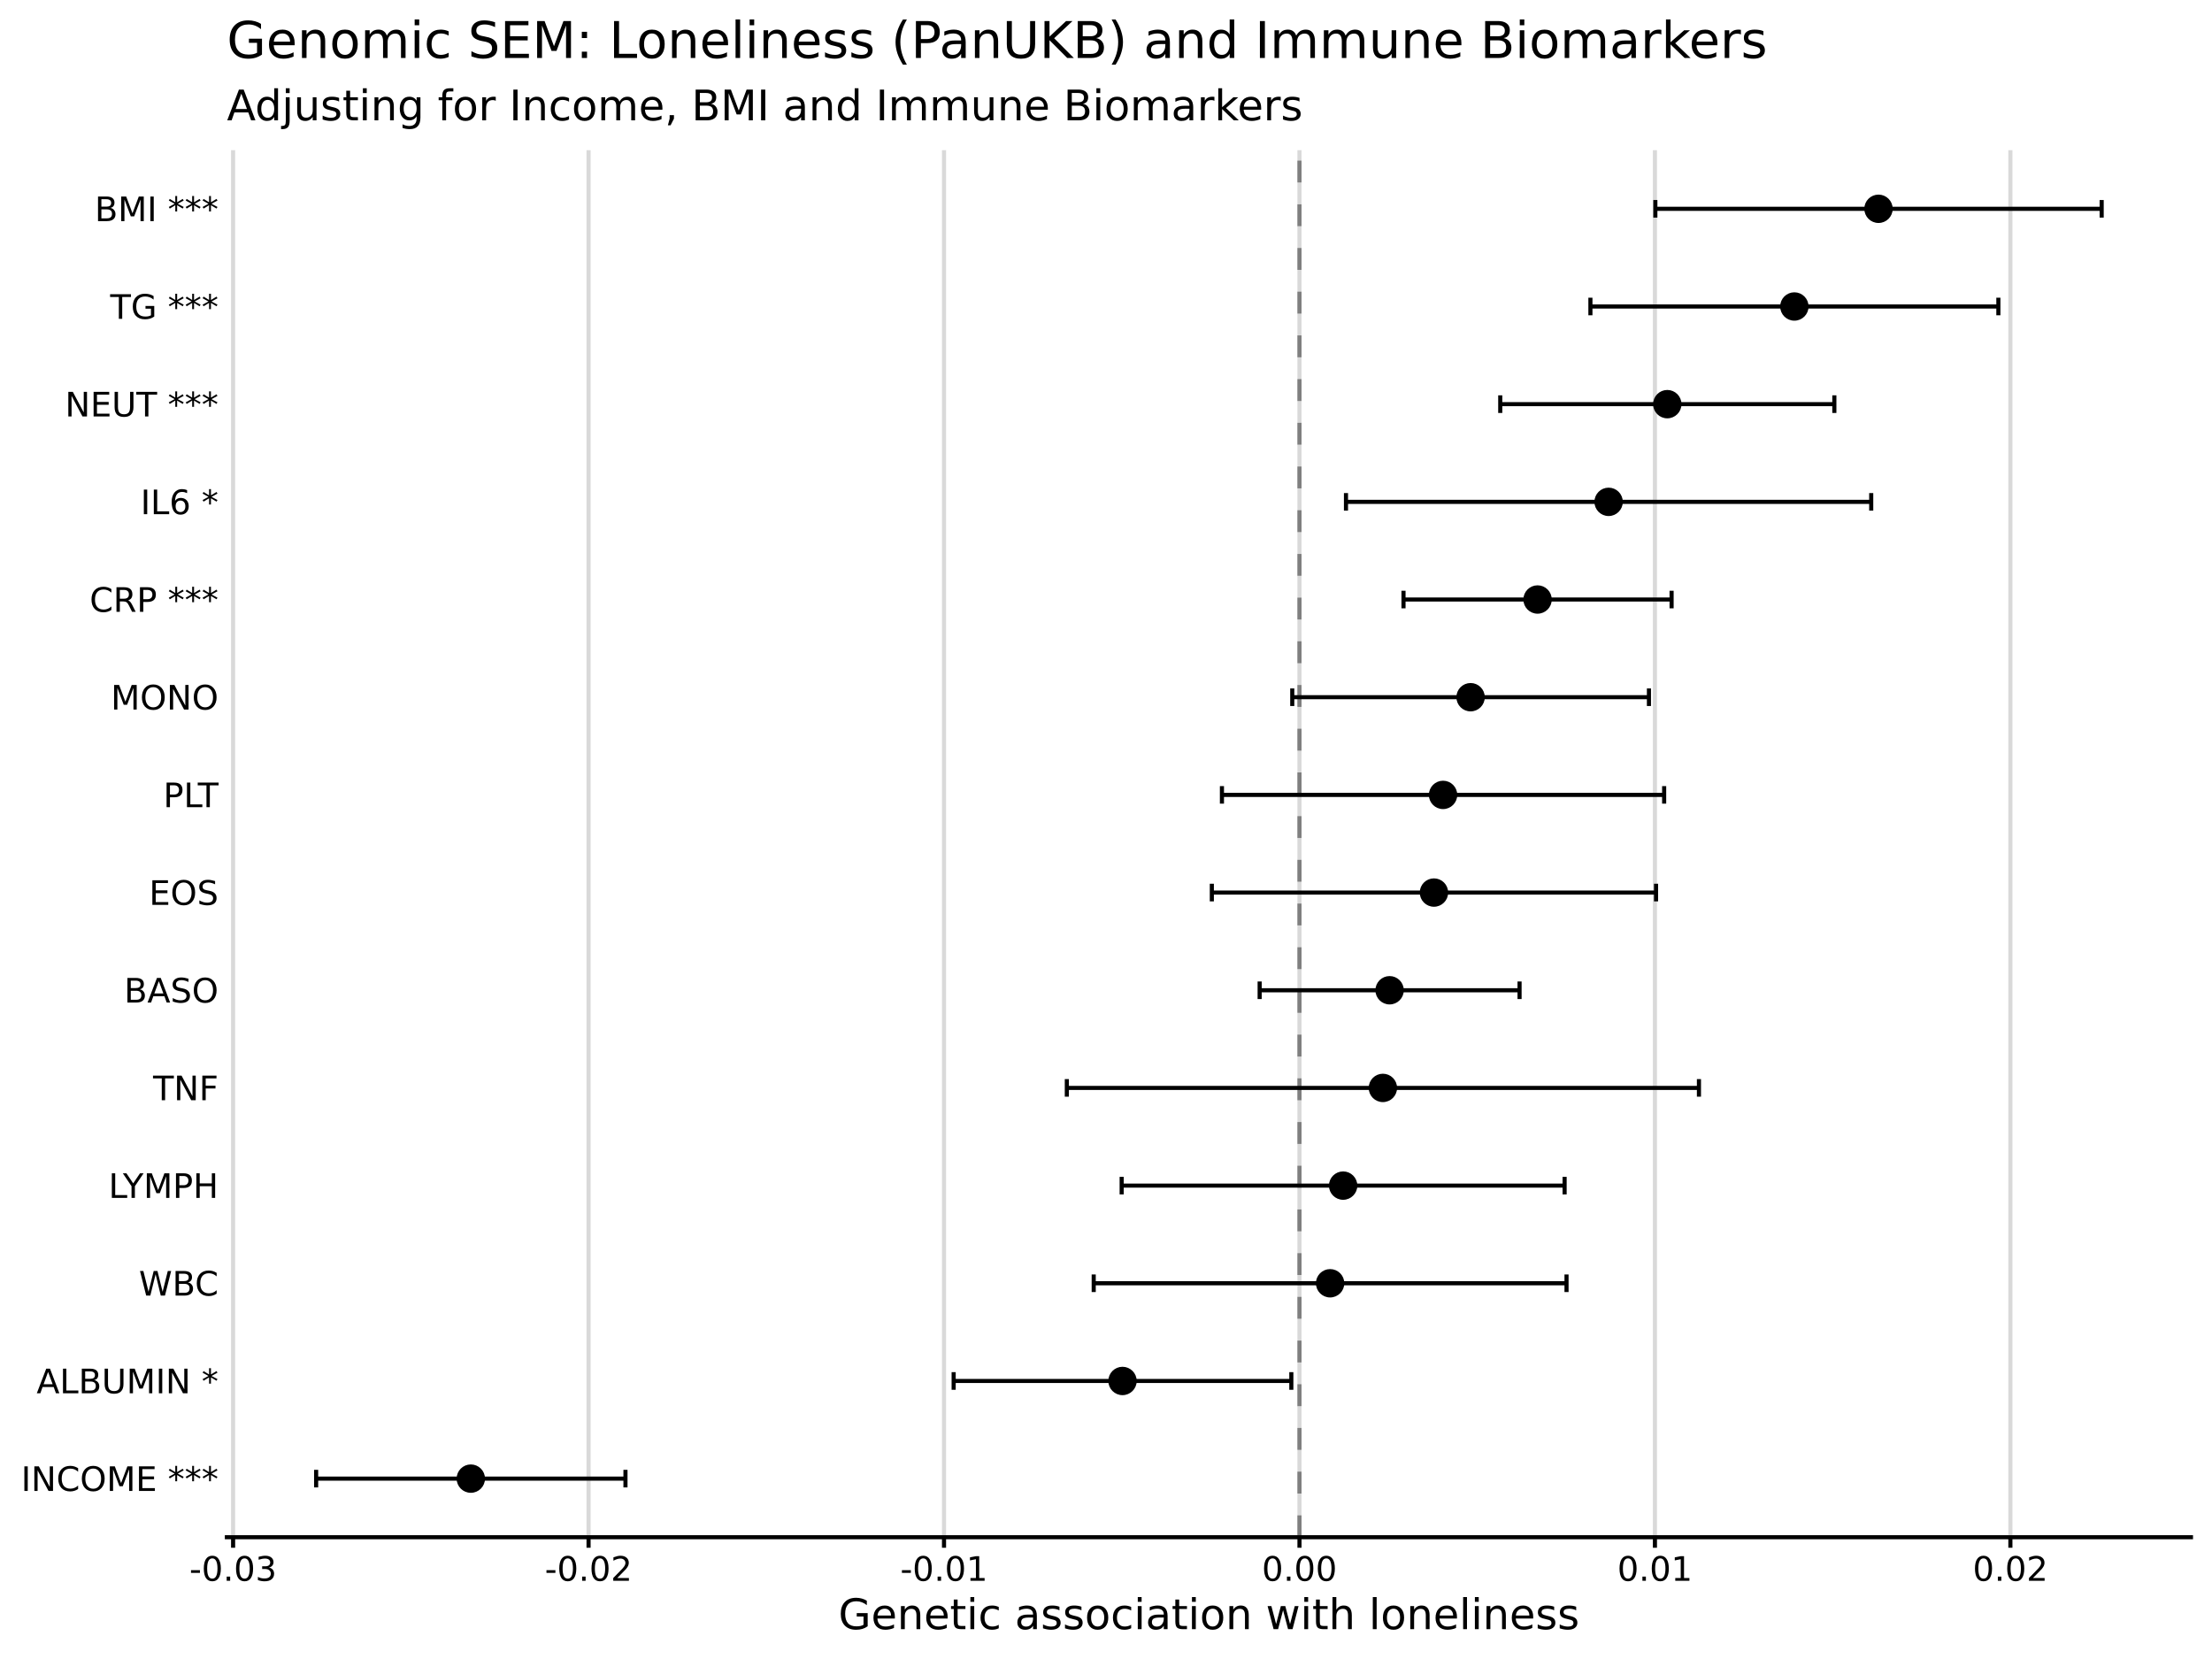
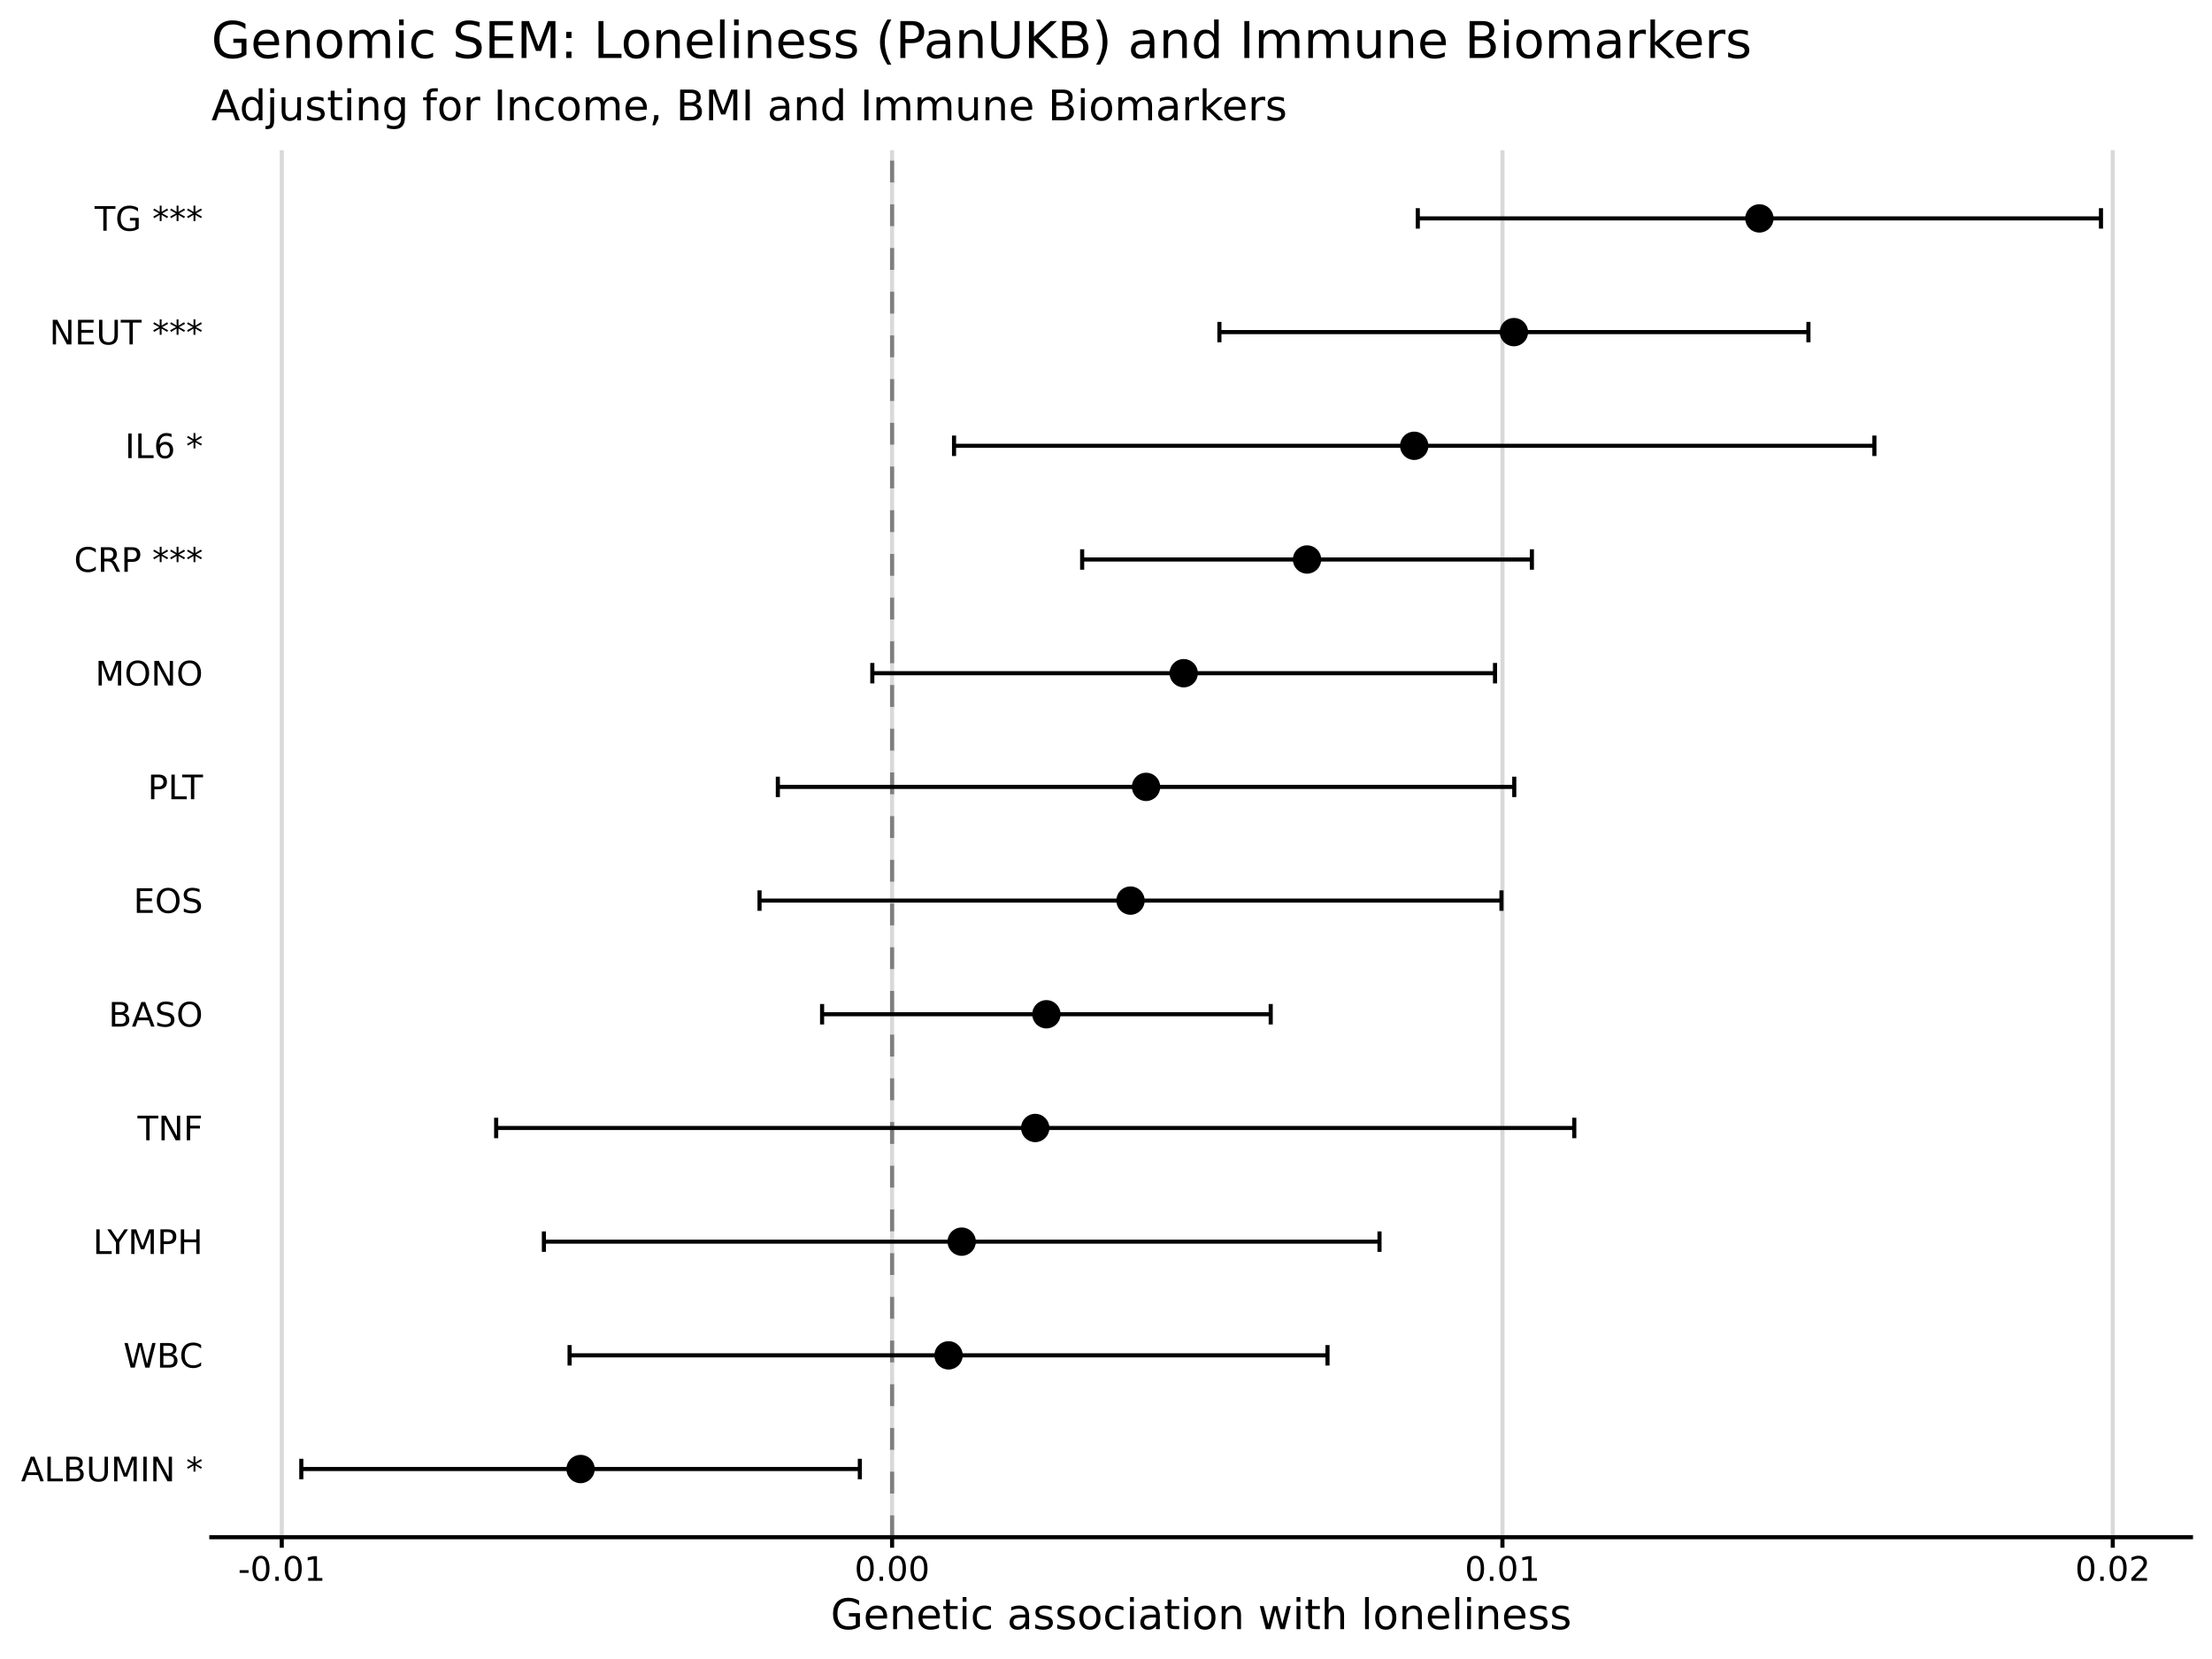
<svg xmlns="http://www.w3.org/2000/svg" width="576.00pt" height="432.00pt" viewBox="0 0 576.00 432.00">
  <g class="svglite">
    <defs>
      <style type="text/css">
    .svglite line, .svglite polyline, .svglite polygon, .svglite path, .svglite rect, .svglite circle {
      fill: none;
      stroke: #000000;
      stroke-linecap: round;
      stroke-linejoin: round;
      stroke-miterlimit: 10.00;
    }
    .svglite text {
      white-space: pre;
    }
    .svglite g.glyphgroup path {
      fill: inherit;
      stroke: none;
    }
  </style>
    </defs>
    <rect width="100%" height="100%" style="stroke: none; fill: #FFFFFF;" />
    <defs>
      <clipPath id="cpMC4wMHw1NzYuMDB8MC4wMHw0MzIuMDA=">
        <rect x="0.00" y="0.00" width="576.00" height="432.00" />
      </clipPath>
    </defs>
    <g clip-path="url(#cpMC4wMHw1NzYuMDB8MC4wMHw0MzIuMDA=)">
      <rect x="0.00" y="0" width="576.00" height="432.00" style="stroke-width: 1.07; stroke: #FFFFFF; fill: #FFFFFF;" />
    </g>
    <defs>
-       <clipPath id="cpNTkuMDh8NTcwLjUyfDM5LjExfDQwMC4yOQ==">
-         <rect x="59.08" y="39.11" width="511.44" height="361.18" />
+       <clipPath id="cpNTUuMDN8NTcwLjUyfDM5LjExfDQwMC4yOQ==">
+         <rect x="55.03" y="39.11" width="515.49" height="361.18" />
      </clipPath>
    </defs>
-     <g clip-path="url(#cpNTkuMDh8NTcwLjUyfDM5LjExfDQwMC4yOQ==)">
-       <rect x="59.08" y="39.11" width="511.44" height="361.18" style="stroke-width: 1.07; stroke: none; fill: #FFFFFF;" />
-       <polyline points="60.70,400.29 60.70,39.11 " style="stroke-width: 1.07; stroke: #D9D9D9; stroke-linecap: butt;" />
-       <polyline points="153.26,400.29 153.26,39.11 " style="stroke-width: 1.07; stroke: #D9D9D9; stroke-linecap: butt;" />
-       <polyline points="245.82,400.29 245.82,39.11 " style="stroke-width: 1.07; stroke: #D9D9D9; stroke-linecap: butt;" />
-       <polyline points="338.38,400.29 338.38,39.11 " style="stroke-width: 1.07; stroke: #D9D9D9; stroke-linecap: butt;" />
-       <polyline points="430.94,400.29 430.94,39.11 " style="stroke-width: 1.07; stroke: #D9D9D9; stroke-linecap: butt;" />
-       <polyline points="523.50,400.29 523.50,39.11 " style="stroke-width: 1.07; stroke: #D9D9D9; stroke-linecap: butt;" />
-       <line x1="338.38" y1="400.29" x2="338.38" y2="39.11" style="stroke-width: 1.07; stroke: #7F7F7F; stroke-dasharray: 5.69,5.69; stroke-linecap: butt;" />
-       <polyline points="407.42,311.02 407.42,306.44 " style="stroke-width: 1.07; stroke-linecap: butt;" />
-       <polyline points="407.42,308.73 292.08,308.73 " style="stroke-width: 1.07; stroke-linecap: butt;" />
-       <polyline points="292.08,311.02 292.08,306.44 " style="stroke-width: 1.07; stroke-linecap: butt;" />
-       <polyline points="395.69,260.15 395.69,255.57 " style="stroke-width: 1.07; stroke-linecap: butt;" />
-       <polyline points="395.69,257.86 328.01,257.86 " style="stroke-width: 1.07; stroke-linecap: butt;" />
-       <polyline points="328.01,260.15 328.01,255.57 " style="stroke-width: 1.07; stroke-linecap: butt;" />
-       <polyline points="431.23,234.71 431.23,230.13 " style="stroke-width: 1.07; stroke-linecap: butt;" />
-       <polyline points="431.23,232.42 315.56,232.42 " style="stroke-width: 1.07; stroke-linecap: butt;" />
-       <polyline points="315.56,234.71 315.56,230.13 " style="stroke-width: 1.07; stroke-linecap: butt;" />
-       <polyline points="429.38,183.84 429.38,179.26 " style="stroke-width: 1.07; stroke-linecap: butt;" />
-       <polyline points="429.38,181.55 336.50,181.55 " style="stroke-width: 1.07; stroke-linecap: butt;" />
-       <polyline points="336.50,183.84 336.50,179.26 " style="stroke-width: 1.07; stroke-linecap: butt;" />
-       <polyline points="477.66,107.53 477.66,102.95 " style="stroke-width: 1.07; stroke-linecap: butt;" />
-       <polyline points="477.66,105.24 390.66,105.24 " style="stroke-width: 1.07; stroke-linecap: butt;" />
-       <polyline points="390.66,107.53 390.66,102.95 " style="stroke-width: 1.07; stroke-linecap: butt;" />
-       <polyline points="407.92,336.45 407.92,331.87 " style="stroke-width: 1.07; stroke-linecap: butt;" />
-       <polyline points="407.92,334.16 284.80,334.16 " style="stroke-width: 1.07; stroke-linecap: butt;" />
-       <polyline points="284.80,336.45 284.80,331.87 " style="stroke-width: 1.07; stroke-linecap: butt;" />
-       <polyline points="433.34,209.27 433.34,204.70 " style="stroke-width: 1.07; stroke-linecap: butt;" />
-       <polyline points="433.34,206.99 318.19,206.99 " style="stroke-width: 1.07; stroke-linecap: butt;" />
-       <polyline points="318.19,209.27 318.19,204.70 " style="stroke-width: 1.07; stroke-linecap: butt;" />
-       <polyline points="336.26,361.89 336.26,357.31 " style="stroke-width: 1.07; stroke-linecap: butt;" />
-       <polyline points="336.26,359.60 248.33,359.60 " style="stroke-width: 1.07; stroke-linecap: butt;" />
-       <polyline points="248.33,361.89 248.33,357.31 " style="stroke-width: 1.07; stroke-linecap: butt;" />
-       <polyline points="435.28,158.40 435.28,153.83 " style="stroke-width: 1.07; stroke-linecap: butt;" />
-       <polyline points="435.28,156.11 365.47,156.11 " style="stroke-width: 1.07; stroke-linecap: butt;" />
-       <polyline points="365.47,158.40 365.47,153.83 " style="stroke-width: 1.07; stroke-linecap: butt;" />
-       <polyline points="520.37,82.10 520.37,77.52 " style="stroke-width: 1.07; stroke-linecap: butt;" />
-       <polyline points="520.37,79.81 414.14,79.81 " style="stroke-width: 1.07; stroke-linecap: butt;" />
-       <polyline points="414.14,82.10 414.14,77.52 " style="stroke-width: 1.07; stroke-linecap: butt;" />
-       <polyline points="487.26,132.97 487.26,128.39 " style="stroke-width: 1.07; stroke-linecap: butt;" />
-       <polyline points="487.26,130.68 350.49,130.68 " style="stroke-width: 1.07; stroke-linecap: butt;" />
-       <polyline points="350.49,132.97 350.49,128.39 " style="stroke-width: 1.07; stroke-linecap: butt;" />
-       <polyline points="442.40,285.58 442.40,281.00 " style="stroke-width: 1.07; stroke-linecap: butt;" />
-       <polyline points="442.40,283.29 277.80,283.29 " style="stroke-width: 1.07; stroke-linecap: butt;" />
-       <polyline points="277.80,285.58 277.80,281.00 " style="stroke-width: 1.07; stroke-linecap: butt;" />
-       <polyline points="162.87,387.32 162.87,382.74 " style="stroke-width: 1.07; stroke-linecap: butt;" />
-       <polyline points="162.87,385.03 82.32,385.03 " style="stroke-width: 1.07; stroke-linecap: butt;" />
-       <polyline points="82.32,387.32 82.32,382.74 " style="stroke-width: 1.07; stroke-linecap: butt;" />
-       <polyline points="547.27,56.66 547.27,52.08 " style="stroke-width: 1.07; stroke-linecap: butt;" />
-       <polyline points="547.27,54.37 431.05,54.37 " style="stroke-width: 1.07; stroke-linecap: butt;" />
-       <polyline points="431.05,56.66 431.05,52.08 " style="stroke-width: 1.07; stroke-linecap: butt;" />
-       <circle cx="349.75" cy="308.73" r="3.34" style="stroke-width: 0.71; fill: #000000;" />
-       <circle cx="361.85" cy="257.86" r="3.34" style="stroke-width: 0.71; fill: #000000;" />
-       <circle cx="373.40" cy="232.42" r="3.34" style="stroke-width: 0.71; fill: #000000;" />
-       <circle cx="382.94" cy="181.55" r="3.34" style="stroke-width: 0.71; fill: #000000;" />
-       <circle cx="434.16" cy="105.24" r="3.34" style="stroke-width: 0.71; fill: #000000;" />
-       <circle cx="346.36" cy="334.16" r="3.34" style="stroke-width: 0.71; fill: #000000;" />
-       <circle cx="375.77" cy="206.99" r="3.34" style="stroke-width: 0.71; fill: #000000;" />
-       <circle cx="292.30" cy="359.60" r="3.34" style="stroke-width: 0.71; fill: #000000;" />
-       <circle cx="400.38" cy="156.11" r="3.34" style="stroke-width: 0.71; fill: #000000;" />
-       <circle cx="467.25" cy="79.81" r="3.34" style="stroke-width: 0.71; fill: #000000;" />
-       <circle cx="418.88" cy="130.68" r="3.34" style="stroke-width: 0.71; fill: #000000;" />
-       <circle cx="360.10" cy="283.29" r="3.34" style="stroke-width: 0.71; fill: #000000;" />
-       <circle cx="122.60" cy="385.03" r="3.34" style="stroke-width: 0.71; fill: #000000;" />
-       <circle cx="489.16" cy="54.37" r="3.34" style="stroke-width: 0.71; fill: #000000;" />
+     <g clip-path="url(#cpNTUuMDN8NTcwLjUyfDM5LjExfDQwMC4yOQ==)">
+       <rect x="55.03" y="39.11" width="515.49" height="361.18" style="stroke-width: 1.07; stroke: none; fill: #FFFFFF;" />
+       <polyline points="73.37,400.29 73.37,39.11 " style="stroke-width: 1.07; stroke: #D9D9D9; stroke-linecap: butt;" />
+       <polyline points="232.30,400.29 232.30,39.11 " style="stroke-width: 1.07; stroke: #D9D9D9; stroke-linecap: butt;" />
+       <polyline points="391.23,400.29 391.23,39.11 " style="stroke-width: 1.07; stroke: #D9D9D9; stroke-linecap: butt;" />
+       <polyline points="550.16,400.29 550.16,39.11 " style="stroke-width: 1.07; stroke: #D9D9D9; stroke-linecap: butt;" />
+       <line x1="232.30" y1="400.29" x2="232.30" y2="39.11" style="stroke-width: 1.07; stroke: #7F7F7F; stroke-dasharray: 5.69,5.69; stroke-linecap: butt;" />
+       <polyline points="359.22,325.99 359.22,320.66 " style="stroke-width: 1.07; stroke-linecap: butt;" />
+       <polyline points="359.22,323.32 141.63,323.32 " style="stroke-width: 1.07; stroke-linecap: butt;" />
+       <polyline points="141.63,325.99 141.63,320.66 " style="stroke-width: 1.07; stroke-linecap: butt;" />
+       <polyline points="330.89,266.78 330.89,261.45 " style="stroke-width: 1.07; stroke-linecap: butt;" />
+       <polyline points="330.89,264.11 214.07,264.11 " style="stroke-width: 1.07; stroke-linecap: butt;" />
+       <polyline points="214.07,266.78 214.07,261.45 " style="stroke-width: 1.07; stroke-linecap: butt;" />
+       <polyline points="390.98,237.17 390.98,231.84 " style="stroke-width: 1.07; stroke-linecap: butt;" />
+       <polyline points="390.98,234.51 197.78,234.51 " style="stroke-width: 1.07; stroke-linecap: butt;" />
+       <polyline points="197.78,237.17 197.78,231.84 " style="stroke-width: 1.07; stroke-linecap: butt;" />
+       <polyline points="389.30,177.96 389.30,172.63 " style="stroke-width: 1.07; stroke-linecap: butt;" />
+       <polyline points="389.30,175.30 227.15,175.30 " style="stroke-width: 1.07; stroke-linecap: butt;" />
+       <polyline points="227.15,177.96 227.15,172.63 " style="stroke-width: 1.07; stroke-linecap: butt;" />
+       <polyline points="470.91,89.14 470.91,83.82 " style="stroke-width: 1.07; stroke-linecap: butt;" />
+       <polyline points="470.91,86.48 317.53,86.48 " style="stroke-width: 1.07; stroke-linecap: butt;" />
+       <polyline points="317.53,89.14 317.53,83.82 " style="stroke-width: 1.07; stroke-linecap: butt;" />
+       <polyline points="345.68,355.59 345.68,350.26 " style="stroke-width: 1.07; stroke-linecap: butt;" />
+       <polyline points="345.68,352.93 148.32,352.93 " style="stroke-width: 1.07; stroke-linecap: butt;" />
+       <polyline points="148.32,355.59 148.32,350.26 " style="stroke-width: 1.07; stroke-linecap: butt;" />
+       <polyline points="394.31,207.56 394.31,202.24 " style="stroke-width: 1.07; stroke-linecap: butt;" />
+       <polyline points="394.31,204.90 202.55,204.90 " style="stroke-width: 1.07; stroke-linecap: butt;" />
+       <polyline points="202.55,207.56 202.55,202.24 " style="stroke-width: 1.07; stroke-linecap: butt;" />
+       <polyline points="223.90,385.20 223.90,379.87 " style="stroke-width: 1.07; stroke-linecap: butt;" />
+       <polyline points="223.90,382.53 78.46,382.53 " style="stroke-width: 1.07; stroke-linecap: butt;" />
+       <polyline points="78.46,385.20 78.46,379.87 " style="stroke-width: 1.07; stroke-linecap: butt;" />
+       <polyline points="398.90,148.35 398.90,143.03 " style="stroke-width: 1.07; stroke-linecap: butt;" />
+       <polyline points="398.90,145.69 281.79,145.69 " style="stroke-width: 1.07; stroke-linecap: butt;" />
+       <polyline points="281.79,148.35 281.79,143.03 " style="stroke-width: 1.07; stroke-linecap: butt;" />
+       <polyline points="547.09,59.54 547.09,54.21 " style="stroke-width: 1.07; stroke-linecap: butt;" />
+       <polyline points="547.09,56.87 369.19,56.87 " style="stroke-width: 1.07; stroke-linecap: butt;" />
+       <polyline points="369.19,59.54 369.19,54.21 " style="stroke-width: 1.07; stroke-linecap: butt;" />
+       <polyline points="488.09,118.75 488.09,113.42 " style="stroke-width: 1.07; stroke-linecap: butt;" />
+       <polyline points="488.09,116.08 248.43,116.08 " style="stroke-width: 1.07; stroke-linecap: butt;" />
+       <polyline points="248.43,118.75 248.43,113.42 " style="stroke-width: 1.07; stroke-linecap: butt;" />
+       <polyline points="409.94,296.38 409.94,291.05 " style="stroke-width: 1.07; stroke-linecap: butt;" />
+       <polyline points="409.94,293.72 129.20,293.72 " style="stroke-width: 1.07; stroke-linecap: butt;" />
+       <polyline points="129.20,296.38 129.20,291.05 " style="stroke-width: 1.07; stroke-linecap: butt;" />
+       <circle cx="250.42" cy="323.32" r="3.34" style="stroke-width: 0.71; fill: #000000;" />
+       <circle cx="272.48" cy="264.11" r="3.34" style="stroke-width: 0.71; fill: #000000;" />
+       <circle cx="294.38" cy="234.51" r="3.34" style="stroke-width: 0.71; fill: #000000;" />
+       <circle cx="308.23" cy="175.30" r="3.34" style="stroke-width: 0.71; fill: #000000;" />
+       <circle cx="394.22" cy="86.48" r="3.34" style="stroke-width: 0.71; fill: #000000;" />
+       <circle cx="247.00" cy="352.93" r="3.34" style="stroke-width: 0.71; fill: #000000;" />
+       <circle cx="298.43" cy="204.90" r="3.34" style="stroke-width: 0.71; fill: #000000;" />
+       <circle cx="151.18" cy="382.53" r="3.34" style="stroke-width: 0.71; fill: #000000;" />
+       <circle cx="340.35" cy="145.69" r="3.34" style="stroke-width: 0.71; fill: #000000;" />
+       <circle cx="458.14" cy="56.87" r="3.34" style="stroke-width: 0.71; fill: #000000;" />
+       <circle cx="368.26" cy="116.08" r="3.34" style="stroke-width: 0.71; fill: #000000;" />
+       <circle cx="269.57" cy="293.72" r="3.34" style="stroke-width: 0.71; fill: #000000;" />
    </g>
    <g clip-path="url(#cpMC4wMHw1NzYuMDB8MC4wMHw0MzIuMDA=)">
-       <text x="56.89" y="388.24" text-anchor="end" style="font-size: 8.80px; font-family: &quot;DejaVu Sans&quot;;" textLength="51.41px" lengthAdjust="spacingAndGlyphs">INCOME ***</text>
-       <text x="56.89" y="362.81" text-anchor="end" style="font-size: 8.80px; font-family: &quot;DejaVu Sans&quot;;" textLength="47.36px" lengthAdjust="spacingAndGlyphs">ALBUMIN *</text>
-       <text x="56.89" y="337.37" text-anchor="end" style="font-size: 8.80px; font-family: &quot;DejaVu Sans&quot;;" textLength="20.72px" lengthAdjust="spacingAndGlyphs">WBC</text>
-       <text x="56.89" y="311.93" text-anchor="end" style="font-size: 8.80px; font-family: &quot;DejaVu Sans&quot;;" textLength="28.62px" lengthAdjust="spacingAndGlyphs">LYMPH</text>
-       <text x="56.89" y="286.50" text-anchor="end" style="font-size: 8.80px; font-family: &quot;DejaVu Sans&quot;;" textLength="17.02px" lengthAdjust="spacingAndGlyphs">TNF</text>
-       <text x="56.89" y="261.06" text-anchor="end" style="font-size: 8.80px; font-family: &quot;DejaVu Sans&quot;;" textLength="24.55px" lengthAdjust="spacingAndGlyphs">BASO</text>
-       <text x="56.89" y="235.63" text-anchor="end" style="font-size: 8.80px; font-family: &quot;DejaVu Sans&quot;;" textLength="18.06px" lengthAdjust="spacingAndGlyphs">EOS</text>
-       <text x="56.89" y="210.19" text-anchor="end" style="font-size: 8.80px; font-family: &quot;DejaVu Sans&quot;;" textLength="14.38px" lengthAdjust="spacingAndGlyphs">PLT</text>
-       <text x="56.89" y="184.76" text-anchor="end" style="font-size: 8.80px; font-family: &quot;DejaVu Sans&quot;;" textLength="28.02px" lengthAdjust="spacingAndGlyphs">MONO</text>
-       <text x="56.89" y="159.32" text-anchor="end" style="font-size: 8.80px; font-family: &quot;DejaVu Sans&quot;;" textLength="33.58px" lengthAdjust="spacingAndGlyphs">CRP ***</text>
-       <text x="56.89" y="133.89" text-anchor="end" style="font-size: 8.80px; font-family: &quot;DejaVu Sans&quot;;" textLength="20.30px" lengthAdjust="spacingAndGlyphs">IL6 *</text>
-       <text x="56.89" y="108.45" text-anchor="end" style="font-size: 8.80px; font-family: &quot;DejaVu Sans&quot;;" textLength="39.97px" lengthAdjust="spacingAndGlyphs">NEUT ***</text>
-       <text x="56.89" y="83.02" text-anchor="end" style="font-size: 8.80px; font-family: &quot;DejaVu Sans&quot;;" textLength="28.20px" lengthAdjust="spacingAndGlyphs">TG ***</text>
-       <text x="56.89" y="57.58" text-anchor="end" style="font-size: 8.80px; font-family: &quot;DejaVu Sans&quot;;" textLength="32.23px" lengthAdjust="spacingAndGlyphs">BMI ***</text>
-       <polyline points="59.08,400.29 570.52,400.29 " style="stroke-width: 1.07; stroke-linecap: square;" />
-       <polyline points="60.70,403.03 60.70,400.29 " style="stroke-width: 1.07; stroke-linecap: butt;" />
-       <polyline points="153.26,403.03 153.26,400.29 " style="stroke-width: 1.07; stroke-linecap: butt;" />
-       <polyline points="245.82,403.03 245.82,400.29 " style="stroke-width: 1.07; stroke-linecap: butt;" />
-       <polyline points="338.38,403.03 338.38,400.29 " style="stroke-width: 1.07; stroke-linecap: butt;" />
-       <polyline points="430.94,403.03 430.94,400.29 " style="stroke-width: 1.07; stroke-linecap: butt;" />
-       <polyline points="523.50,403.03 523.50,400.29 " style="stroke-width: 1.07; stroke-linecap: butt;" />
-       <text x="60.70" y="411.64" text-anchor="middle" style="font-size: 8.80px; font-family: &quot;DejaVu Sans&quot;;" textLength="22.75px" lengthAdjust="spacingAndGlyphs">-0.03</text>
-       <text x="153.26" y="411.64" text-anchor="middle" style="font-size: 8.80px; font-family: &quot;DejaVu Sans&quot;;" textLength="22.75px" lengthAdjust="spacingAndGlyphs">-0.02</text>
-       <text x="245.82" y="411.64" text-anchor="middle" style="font-size: 8.80px; font-family: &quot;DejaVu Sans&quot;;" textLength="22.75px" lengthAdjust="spacingAndGlyphs">-0.01</text>
-       <text x="338.38" y="411.64" text-anchor="middle" style="font-size: 8.80px; font-family: &quot;DejaVu Sans&quot;;" textLength="19.58px" lengthAdjust="spacingAndGlyphs">0.00</text>
-       <text x="430.94" y="411.64" text-anchor="middle" style="font-size: 8.80px; font-family: &quot;DejaVu Sans&quot;;" textLength="19.58px" lengthAdjust="spacingAndGlyphs">0.01</text>
-       <text x="523.50" y="411.64" text-anchor="middle" style="font-size: 8.80px; font-family: &quot;DejaVu Sans&quot;;" textLength="19.58px" lengthAdjust="spacingAndGlyphs">0.02</text>
-       <text x="314.80" y="424.23" text-anchor="middle" style="font-size: 11.00px; font-family: &quot;DejaVu Sans&quot;;" textLength="193.02px" lengthAdjust="spacingAndGlyphs">Genetic association with loneliness</text>
-       <text x="59.08" y="31.34" style="font-size: 11.00px; font-family: &quot;DejaVu Sans&quot;;" textLength="280.17px" lengthAdjust="spacingAndGlyphs">Adjusting for Income, BMI and Immune Biomarkers</text>
-       <text x="59.08" y="15.10" style="font-size: 13.20px; font-family: &quot;DejaVu Sans&quot;;" textLength="400.62px" lengthAdjust="spacingAndGlyphs">Genomic SEM: Loneliness (PanUKB) and Immune Biomarkers</text>
+       <text x="52.84" y="385.74" text-anchor="end" style="font-size: 8.80px; font-family: &quot;DejaVu Sans&quot;;" textLength="47.36px" lengthAdjust="spacingAndGlyphs">ALBUMIN *</text>
+       <text x="52.84" y="356.13" text-anchor="end" style="font-size: 8.80px; font-family: &quot;DejaVu Sans&quot;;" textLength="20.72px" lengthAdjust="spacingAndGlyphs">WBC</text>
+       <text x="52.84" y="326.53" text-anchor="end" style="font-size: 8.80px; font-family: &quot;DejaVu Sans&quot;;" textLength="28.62px" lengthAdjust="spacingAndGlyphs">LYMPH</text>
+       <text x="52.84" y="296.92" text-anchor="end" style="font-size: 8.80px; font-family: &quot;DejaVu Sans&quot;;" textLength="17.02px" lengthAdjust="spacingAndGlyphs">TNF</text>
+       <text x="52.84" y="267.32" text-anchor="end" style="font-size: 8.80px; font-family: &quot;DejaVu Sans&quot;;" textLength="24.55px" lengthAdjust="spacingAndGlyphs">BASO</text>
+       <text x="52.84" y="237.71" text-anchor="end" style="font-size: 8.80px; font-family: &quot;DejaVu Sans&quot;;" textLength="18.06px" lengthAdjust="spacingAndGlyphs">EOS</text>
+       <text x="52.84" y="208.11" text-anchor="end" style="font-size: 8.80px; font-family: &quot;DejaVu Sans&quot;;" textLength="14.38px" lengthAdjust="spacingAndGlyphs">PLT</text>
+       <text x="52.84" y="178.50" text-anchor="end" style="font-size: 8.80px; font-family: &quot;DejaVu Sans&quot;;" textLength="28.02px" lengthAdjust="spacingAndGlyphs">MONO</text>
+       <text x="52.84" y="148.90" text-anchor="end" style="font-size: 8.80px; font-family: &quot;DejaVu Sans&quot;;" textLength="33.58px" lengthAdjust="spacingAndGlyphs">CRP ***</text>
+       <text x="52.84" y="119.29" text-anchor="end" style="font-size: 8.80px; font-family: &quot;DejaVu Sans&quot;;" textLength="20.30px" lengthAdjust="spacingAndGlyphs">IL6 *</text>
+       <text x="52.84" y="89.69" text-anchor="end" style="font-size: 8.80px; font-family: &quot;DejaVu Sans&quot;;" textLength="39.97px" lengthAdjust="spacingAndGlyphs">NEUT ***</text>
+       <text x="52.84" y="60.08" text-anchor="end" style="font-size: 8.80px; font-family: &quot;DejaVu Sans&quot;;" textLength="28.20px" lengthAdjust="spacingAndGlyphs">TG ***</text>
+       <polyline points="55.03,400.29 570.52,400.29 " style="stroke-width: 1.07; stroke-linecap: square;" />
+       <polyline points="73.37,403.03 73.37,400.29 " style="stroke-width: 1.07; stroke-linecap: butt;" />
+       <polyline points="232.30,403.03 232.30,400.29 " style="stroke-width: 1.07; stroke-linecap: butt;" />
+       <polyline points="391.23,403.03 391.23,400.29 " style="stroke-width: 1.07; stroke-linecap: butt;" />
+       <polyline points="550.16,403.03 550.16,400.29 " style="stroke-width: 1.07; stroke-linecap: butt;" />
+       <text x="73.37" y="411.64" text-anchor="middle" style="font-size: 8.80px; font-family: &quot;DejaVu Sans&quot;;" textLength="22.75px" lengthAdjust="spacingAndGlyphs">-0.01</text>
+       <text x="232.30" y="411.64" text-anchor="middle" style="font-size: 8.80px; font-family: &quot;DejaVu Sans&quot;;" textLength="19.58px" lengthAdjust="spacingAndGlyphs">0.00</text>
+       <text x="391.23" y="411.64" text-anchor="middle" style="font-size: 8.80px; font-family: &quot;DejaVu Sans&quot;;" textLength="19.58px" lengthAdjust="spacingAndGlyphs">0.01</text>
+       <text x="550.16" y="411.64" text-anchor="middle" style="font-size: 8.80px; font-family: &quot;DejaVu Sans&quot;;" textLength="19.58px" lengthAdjust="spacingAndGlyphs">0.02</text>
+       <text x="312.78" y="424.23" text-anchor="middle" style="font-size: 11.00px; font-family: &quot;DejaVu Sans&quot;;" textLength="193.02px" lengthAdjust="spacingAndGlyphs">Genetic association with loneliness</text>
+       <text x="55.03" y="31.34" style="font-size: 11.00px; font-family: &quot;DejaVu Sans&quot;;" textLength="280.17px" lengthAdjust="spacingAndGlyphs">Adjusting for Income, BMI and Immune Biomarkers</text>
+       <text x="55.03" y="15.10" style="font-size: 13.20px; font-family: &quot;DejaVu Sans&quot;;" textLength="400.62px" lengthAdjust="spacingAndGlyphs">Genomic SEM: Loneliness (PanUKB) and Immune Biomarkers</text>
    </g>
  </g>
</svg>
